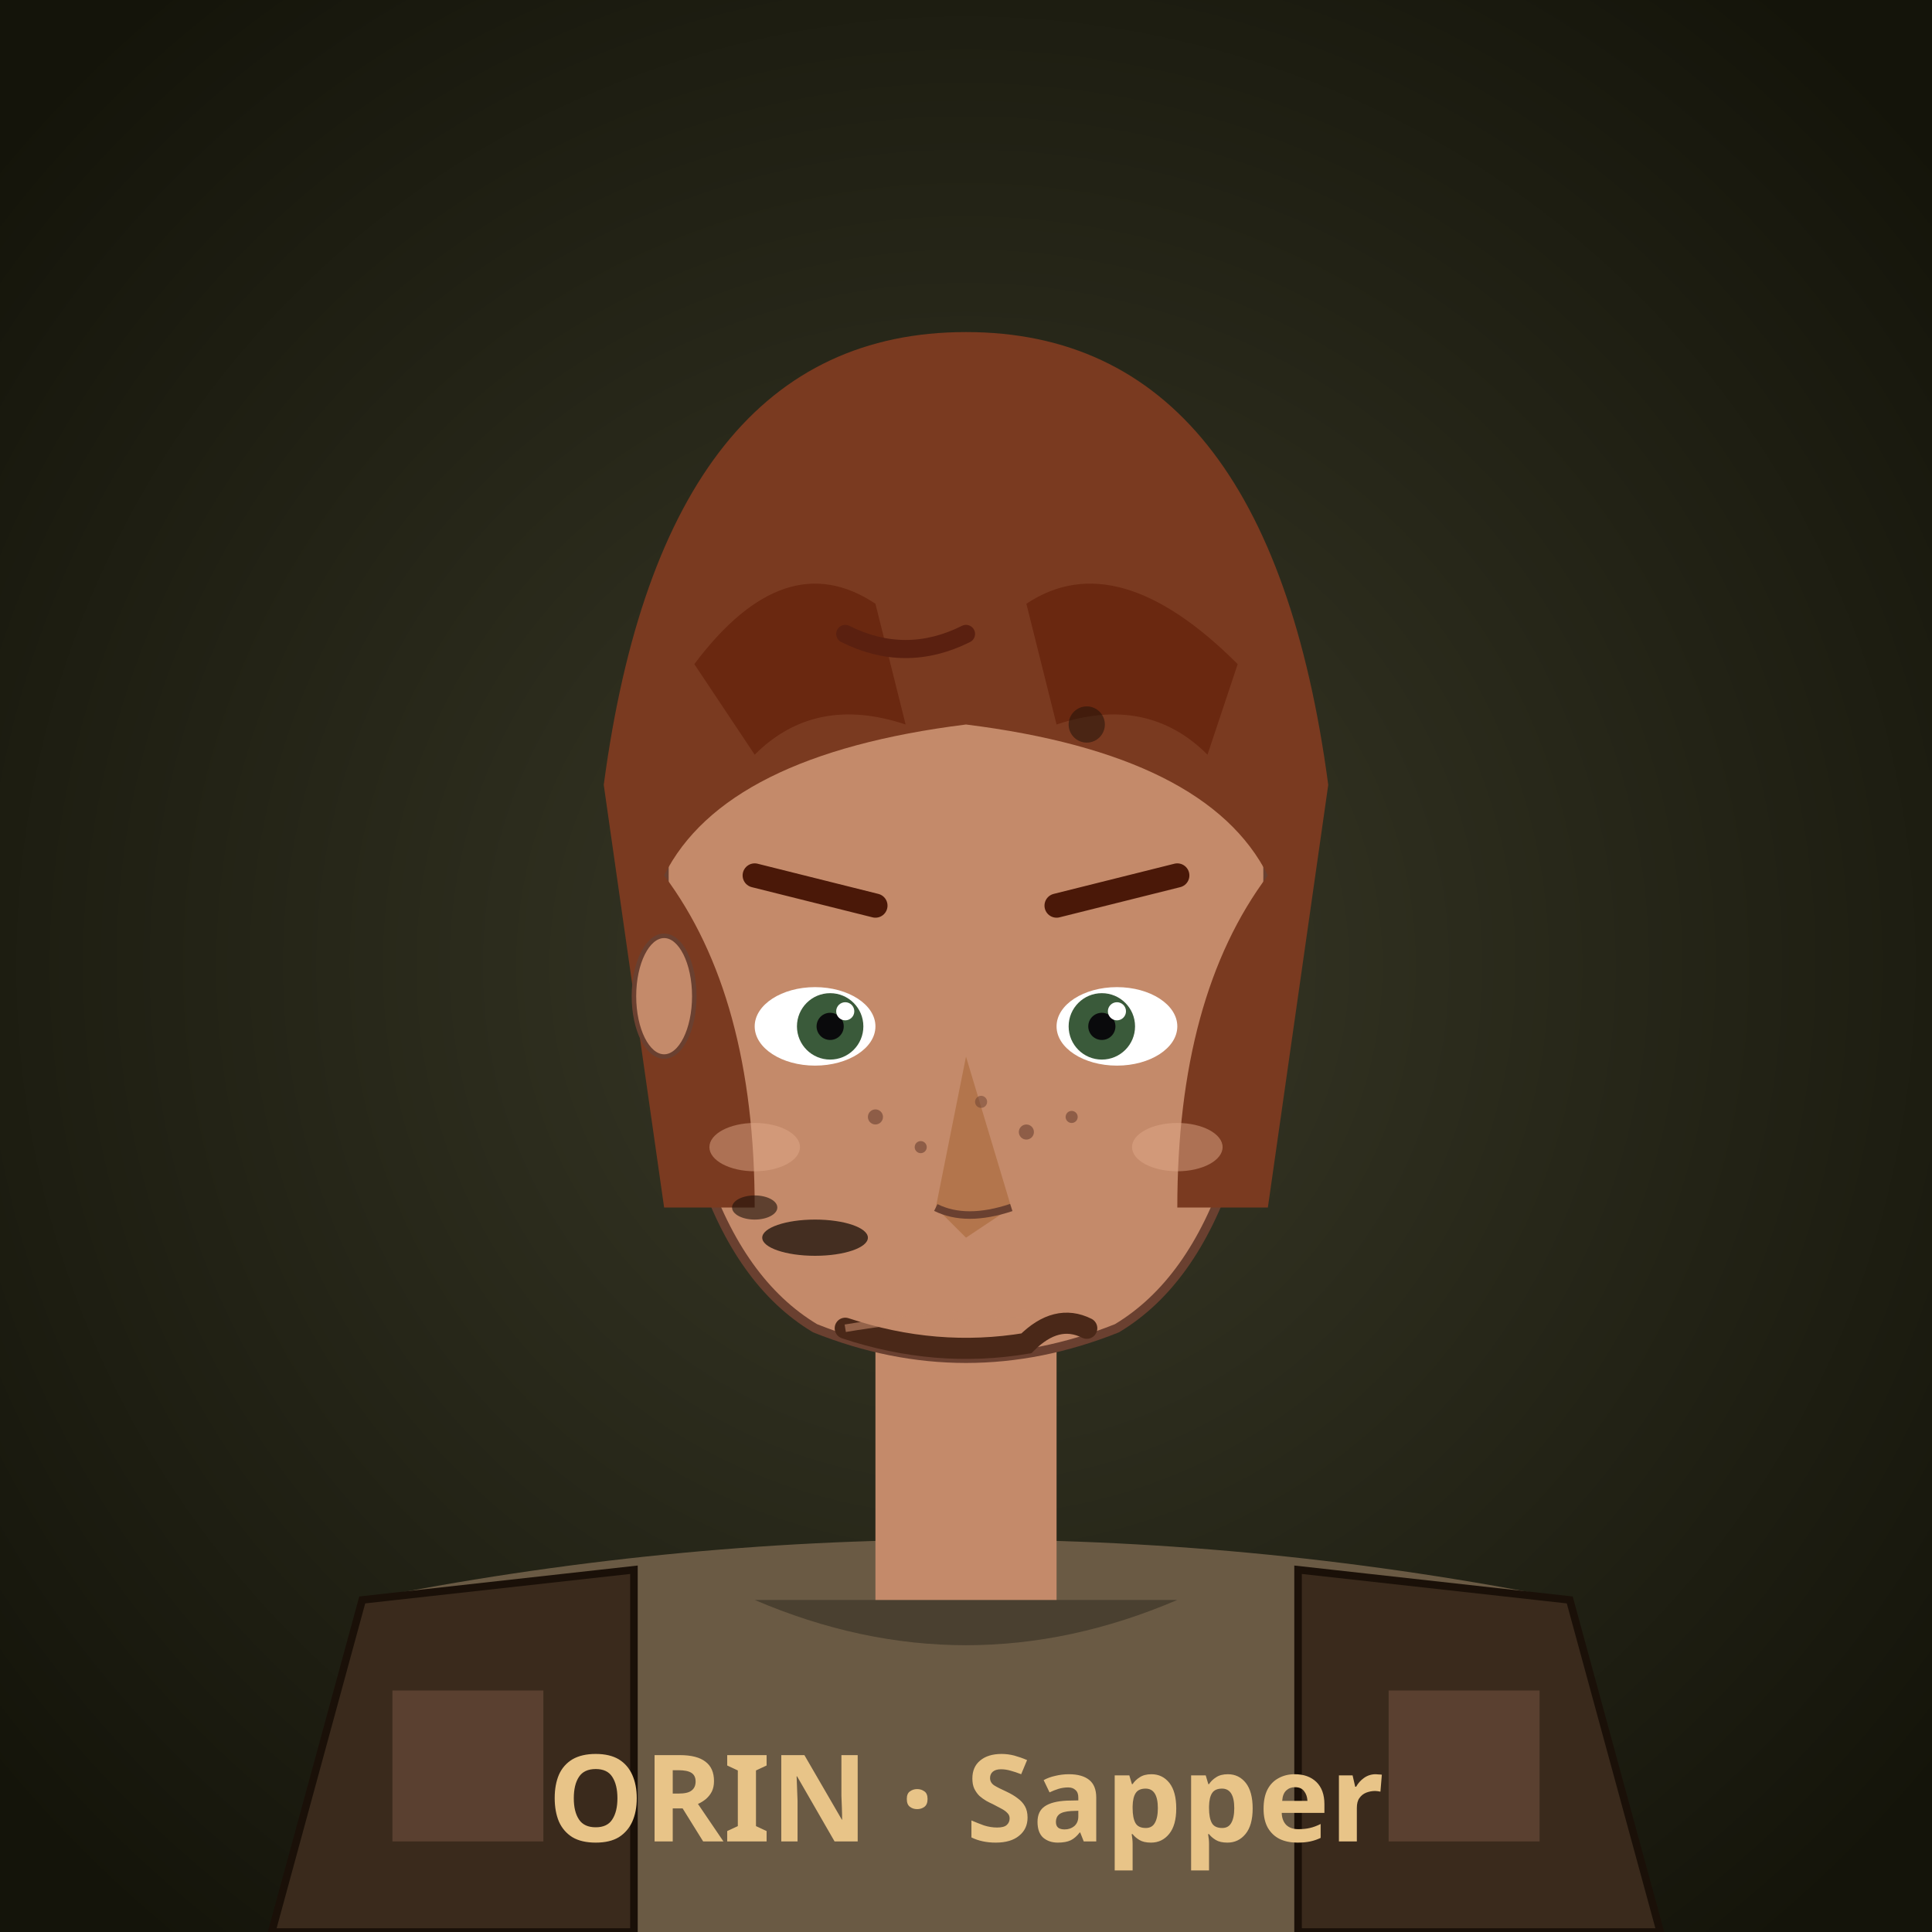
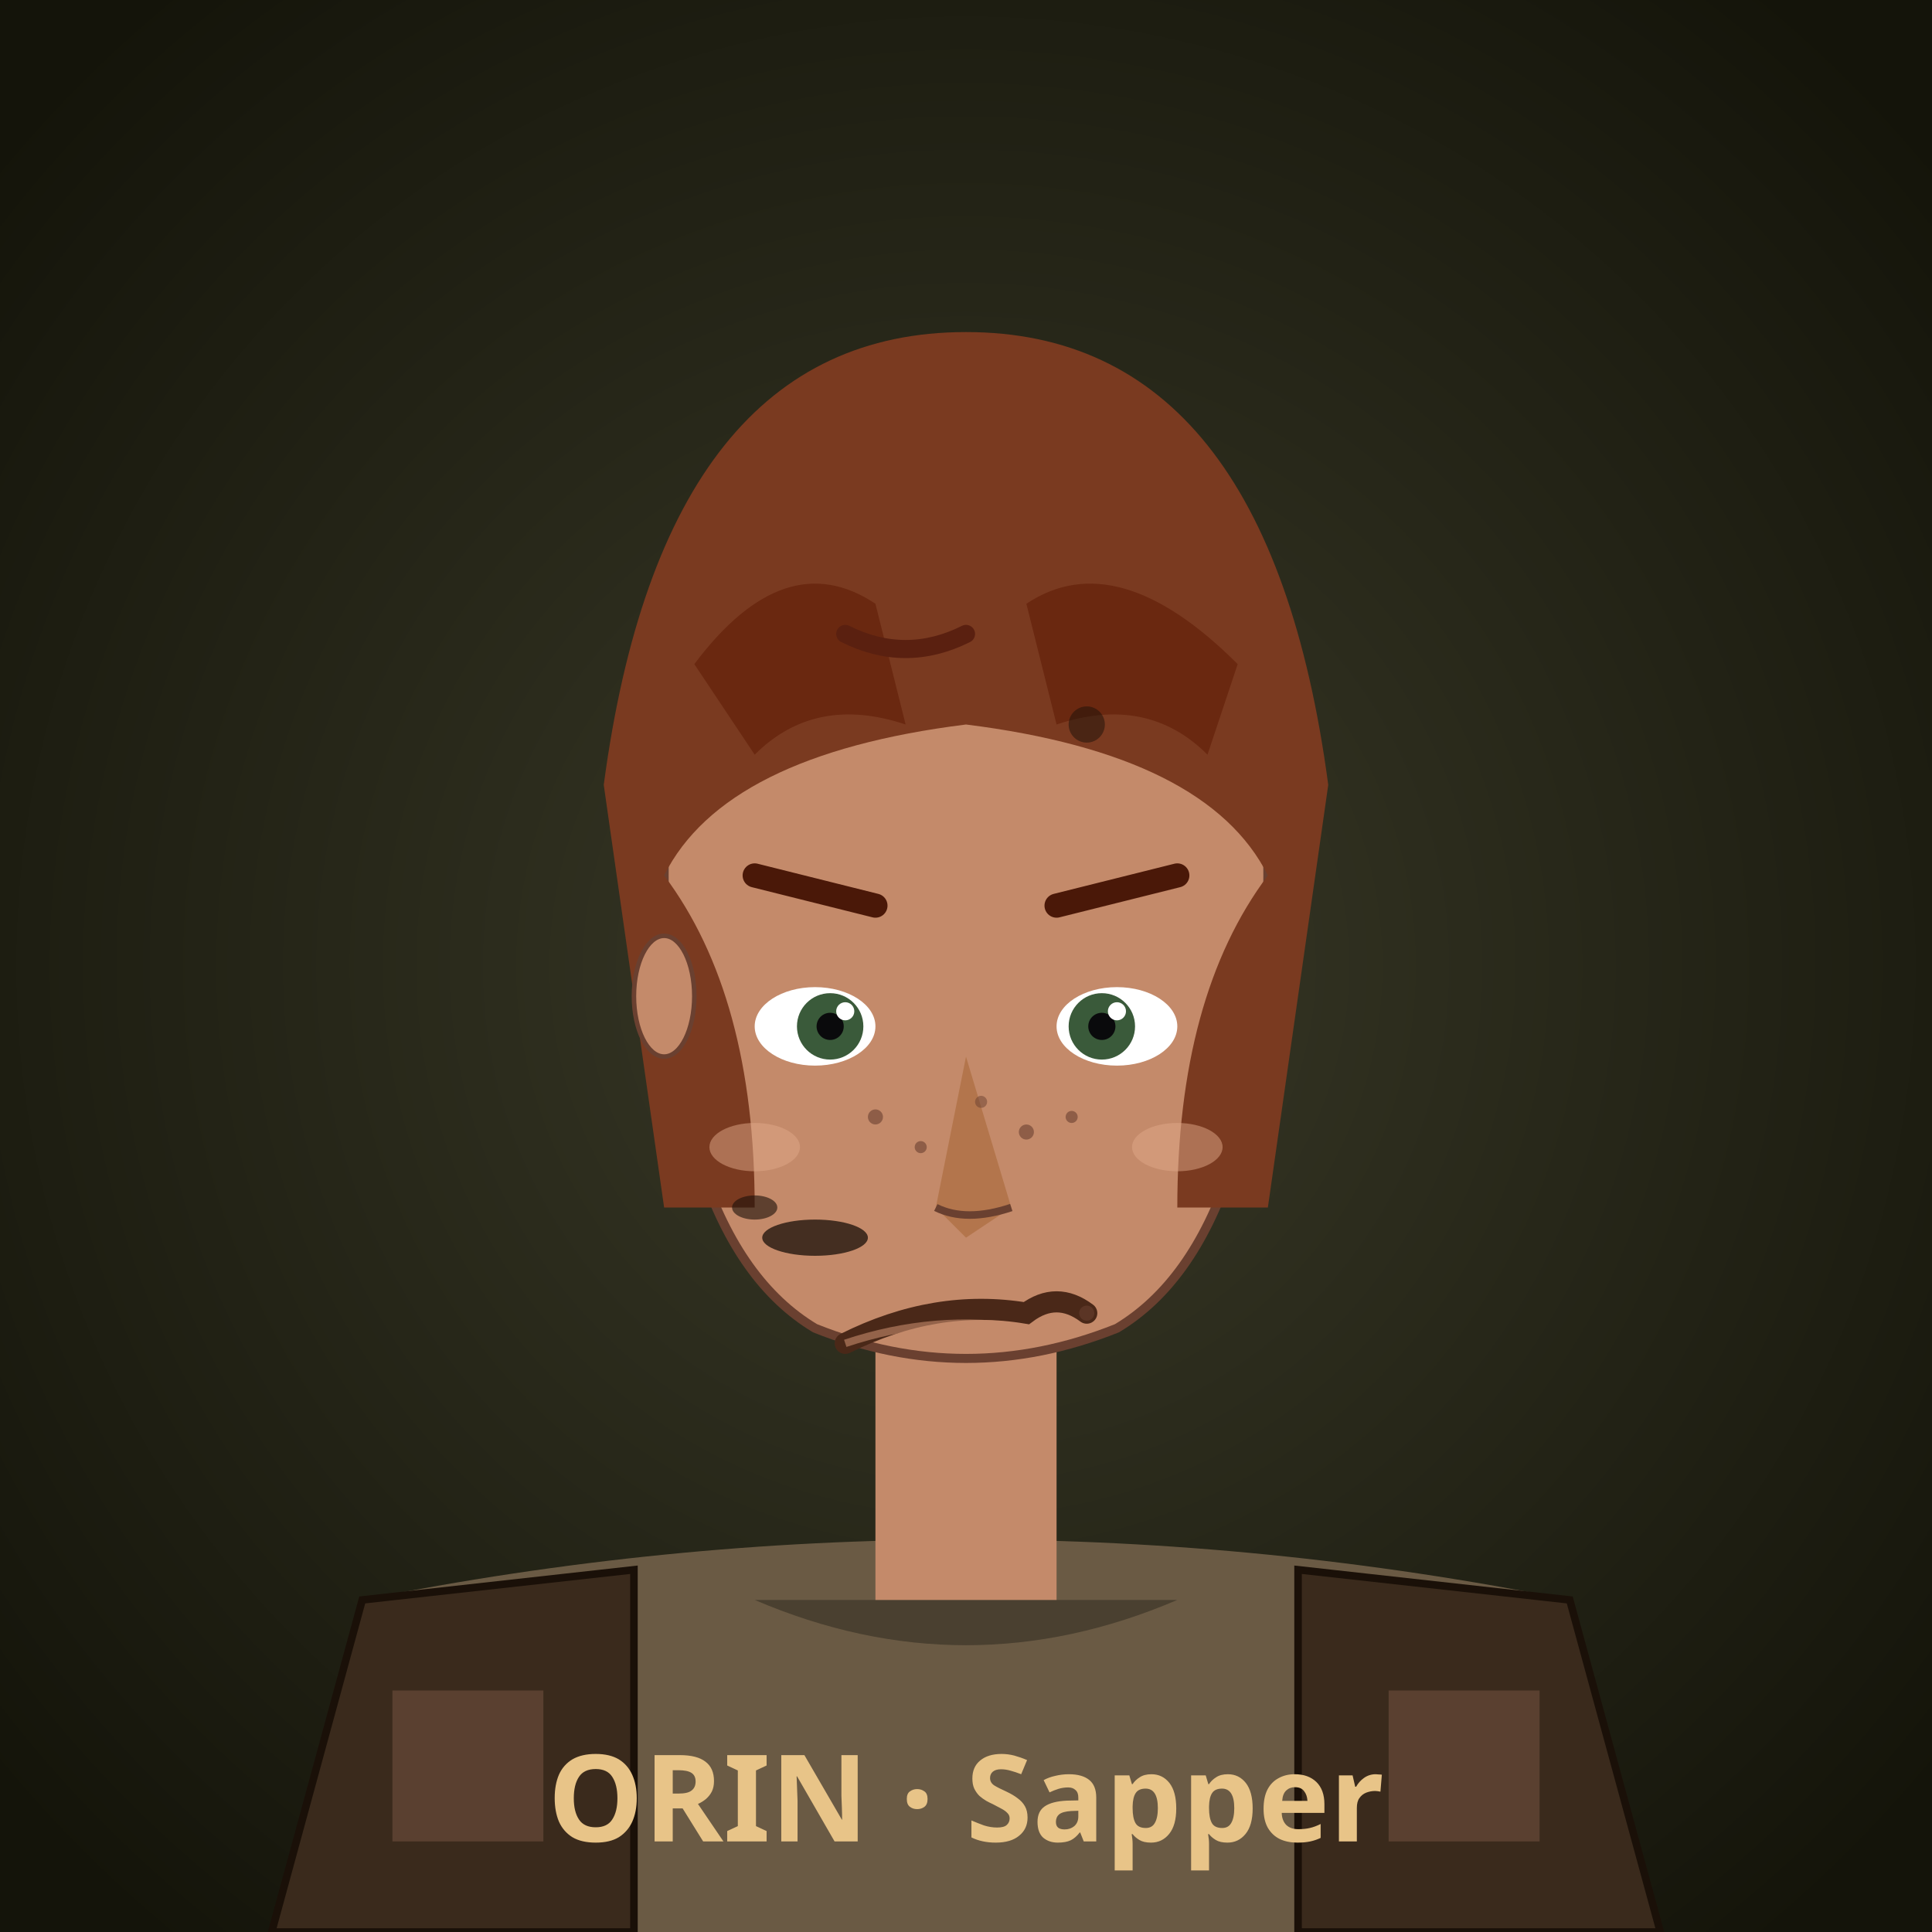
<svg xmlns="http://www.w3.org/2000/svg" viewBox="0 0 128 128" width="128" height="128">
  <defs>
    <radialGradient id="bg-orin" cx="50%" cy="50%" r="65%">
      <stop offset="0%" stop-color="#3a3a28" />
      <stop offset="100%" stop-color="#14140a" />
    </radialGradient>
  </defs>
  <rect width="128" height="128" fill="url(#bg-orin)" />
  <path d="M 18 128 L 24 106 Q 64 98 104 106 L 110 128 Z" fill="#6a5a44" />
  <path d="M 24 106 L 42 104 L 42 128 L 18 128 Z" fill="#3a2a1c" stroke="#1a1008" stroke-width="0.5" />
  <path d="M 104 106 L 86 104 L 86 128 L 110 128 Z" fill="#3a2a1c" stroke="#1a1008" stroke-width="0.5" />
  <rect x="26" y="112" width="10" height="10" fill="#5a4030" />
  <rect x="92" y="112" width="10" height="10" fill="#5a4030" />
  <path d="M 50 106 Q 64 112 78 106 Z" fill="#4a4030" />
  <rect x="58" y="88" width="12" height="18" fill="#c48a6a" />
  <path d="M 44 58 Q 44 30 64 26 Q 84 30 84 58 Q 84 82 74 88 Q 64 92 54 88 Q 44 82 44 58 Z" fill="#c48a6a" stroke="#6a4030" stroke-width="0.6" />
  <path d="M 40 52 Q 44 22 64 22 Q 84 22 88 52 L 84 80 L 78 80 Q 78 66 84 58 Q 80 50 64 48 Q 48 50 44 58 Q 50 66 50 80 L 44 80 Z" fill="#7a3a20" />
  <path d="M 46 44 Q 52 36 58 40 L 60 48 Q 54 46 50 50 Z" fill="#6a2810" />
  <path d="M 68 40 Q 74 36 82 44 L 80 50 Q 76 46 70 48 Z" fill="#6a2810" />
  <path d="M 56 42 Q 60 44 64 42" stroke="#5a2010" stroke-width="1.2" fill="none" stroke-linecap="round" />
  <ellipse cx="44" cy="66" rx="2" ry="4" fill="#c48a6a" stroke="#6a4030" stroke-width="0.3" />
  <path d="M 50 58 L 58 60" stroke="#4a1808" stroke-width="1.6" stroke-linecap="round" />
  <path d="M 70 60 L 78 58" stroke="#4a1808" stroke-width="1.6" stroke-linecap="round" />
  <ellipse cx="54" cy="68" rx="4" ry="2.6" fill="#ffffff" />
  <ellipse cx="74" cy="68" rx="4" ry="2.6" fill="#ffffff" />
  <circle cx="55" cy="68" r="2.2" fill="#3a5a3a" />
  <circle cx="73" cy="68" r="2.2" fill="#3a5a3a" />
  <circle cx="55" cy="68" r="0.9" fill="#0a0a0c" />
  <circle cx="73" cy="68" r="0.9" fill="#0a0a0c" />
  <circle cx="56" cy="67" r="0.6" fill="#ffffff" />
  <circle cx="74" cy="67" r="0.6" fill="#ffffff" />
  <path d="M 64 70 L 62 80 L 64 82 L 67 80 Z" fill="#a86838" opacity="0.6" />
  <path d="M 62 80 Q 64 81 67 80" stroke="#6a4030" stroke-width="0.5" fill="none" />
-   <path d="M 56 88 Q 62 90 68 89 Q 70 87 72 88" stroke="#4a2818" stroke-width="1.4" fill="none" stroke-linecap="round" />
-   <path d="M 56 88 Q 62 87 68 87" stroke="#c48a6a" stroke-width="0.5" fill="none" opacity="0.6" />
+   <path d="M 56 89 Q 62 86 68 87 Q 70 85.5 72 87" stroke="#4a2818" stroke-width="1.4" fill="none" stroke-linecap="round" />
+   <path d="M 56 89 Q 62 87 68 88" stroke="#c48a6a" stroke-width="0.5" fill="none" opacity="0.6" />
+   <circle cx="72" cy="87" r="0.5" fill="#6a4030" opacity="0.55" />
  <ellipse cx="50" cy="76" rx="3" ry="1.6" fill="#e0a888" opacity="0.5" />
  <ellipse cx="78" cy="76" rx="3" ry="1.6" fill="#e0a888" opacity="0.5" />
  <ellipse cx="54" cy="82" rx="3.5" ry="1.2" fill="#1a0f08" opacity="0.75" />
  <ellipse cx="50" cy="80" rx="1.5" ry="0.8" fill="#1a0f08" opacity="0.6" />
  <circle cx="72" cy="48" r="1.2" fill="#1a0f08" opacity="0.5" />
  <circle cx="58" cy="74" r="0.5" fill="#6a4030" opacity="0.6" />
  <circle cx="61" cy="76" r="0.4" fill="#6a4030" opacity="0.6" />
  <circle cx="68" cy="75" r="0.5" fill="#6a4030" opacity="0.6" />
  <circle cx="71" cy="74" r="0.4" fill="#6a4030" opacity="0.6" />
  <circle cx="65" cy="73" r="0.4" fill="#6a4030" opacity="0.5" />
  <text x="64" y="122" text-anchor="middle" font-family="system-ui" font-size="8" fill="#e8c488" font-weight="bold">ORIN · Sapper</text>
</svg>
